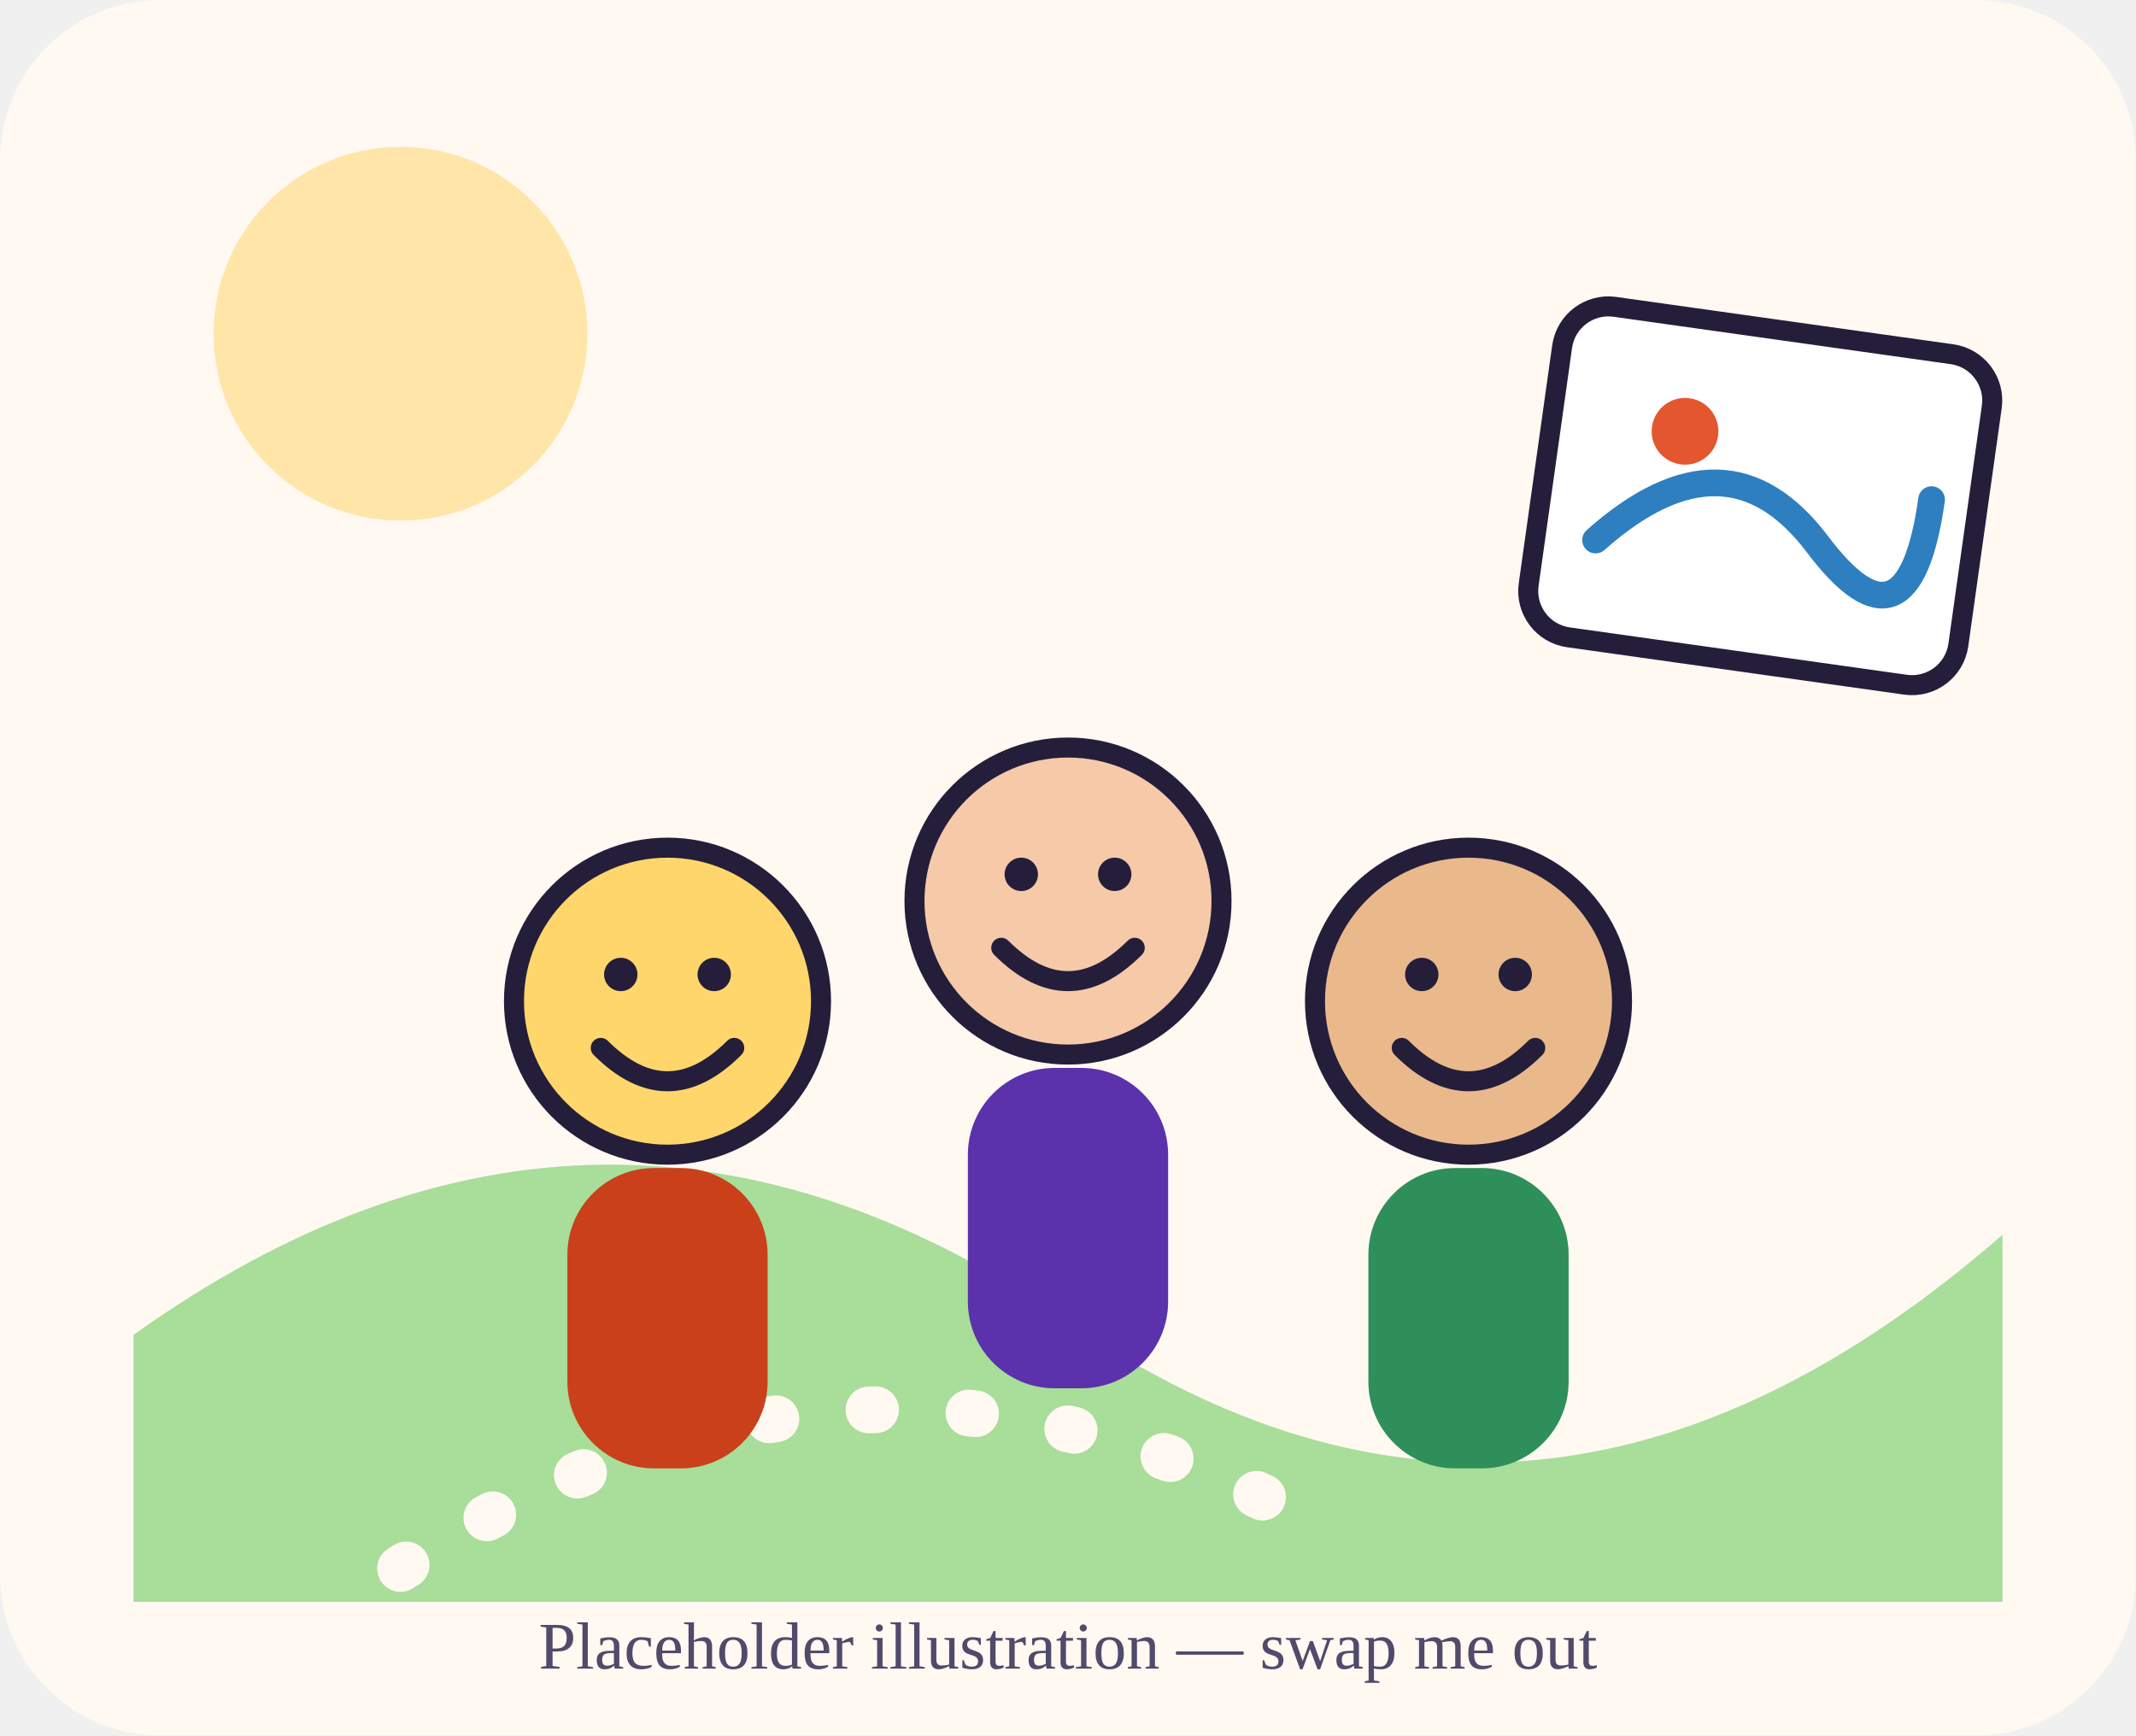
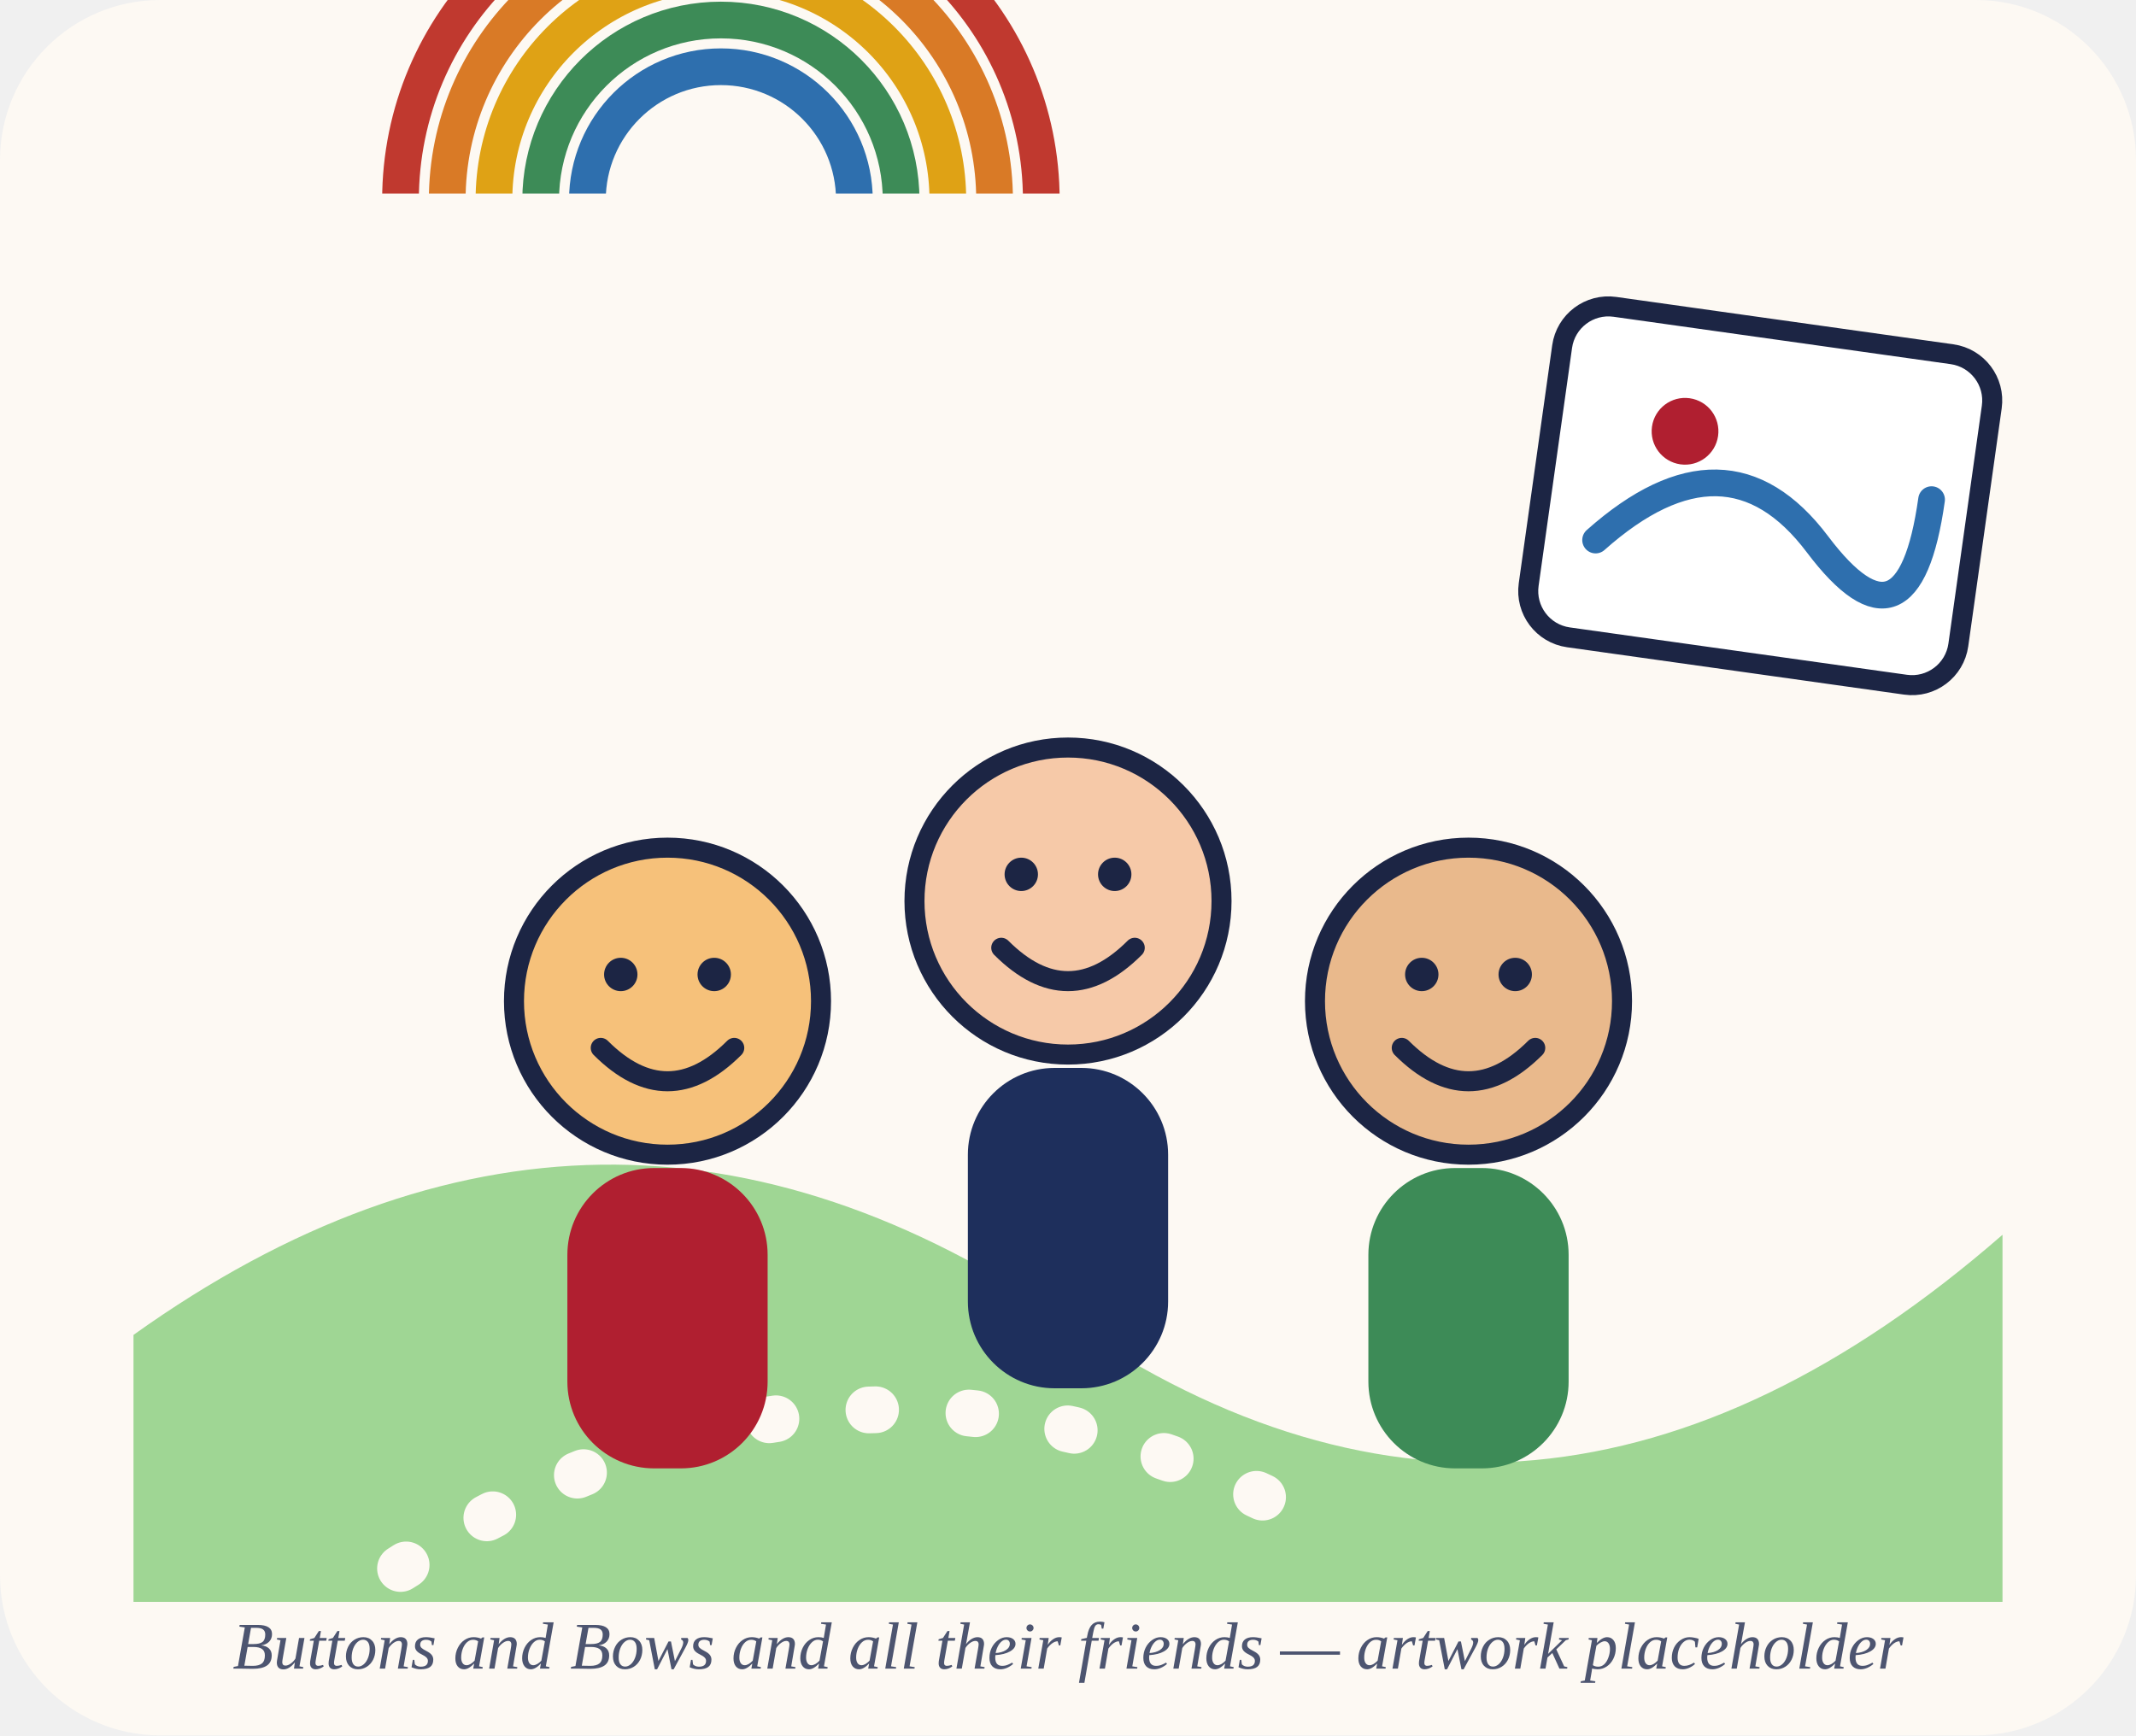
<svg xmlns="http://www.w3.org/2000/svg" viewBox="0 0 640 520" width="640" height="520" role="img">
-   <rect width="640" height="520" rx="48" fill="#fff9f2" />
-   <circle cx="120" cy="100" r="56" fill="#ffe6a8" />
-   <path d="M40 400 Q180 300 320 396 T600 370 L600 480 L40 480 Z" fill="#a8dd9a" />
-   <path d="M120 470 Q260 380 400 460" stroke="#fff9f2" stroke-width="14" fill="none" stroke-linecap="round" stroke-dasharray="2 28" />
+   <rect width="640" height="520" rx="48" fill="#fdf9f3" />
+   <path d="M120 60 A96 96 0 0 1 312 60" fill="none" stroke="#c0392f" stroke-width="11" />
+   <path d="M134 60 A82 82 0 0 1 298 60" fill="none" stroke="#d97a26" stroke-width="11" />
+   <path d="M148 60 A68 68 0 0 1 284 60" fill="none" stroke="#dfa215" stroke-width="11" />
+   <path d="M162 60 A54 54 0 0 1 270 60" fill="none" stroke="#3d8b57" stroke-width="11" />
+   <path d="M176 60 A40 40 0 0 1 256 60" fill="none" stroke="#2e6fae" stroke-width="11" />
+   <rect x="100" y="58" width="232" height="10" fill="#fdf9f3" />
+   <path d="M40 400 Q180 300 320 396 T600 370 L600 480 L40 480 Z" fill="#9fd694" />
+   <path d="M120 470 Q260 380 400 460" stroke="#fdf9f3" stroke-width="14" fill="none" stroke-linecap="round" stroke-dasharray="2 28" />
  <g>
-     <circle cx="200" cy="300" r="46" fill="#ffd66b" stroke="#241e3a" stroke-width="6" />
-     <circle cx="186" cy="292" r="5" fill="#241e3a" />
-     <circle cx="214" cy="292" r="5" fill="#241e3a" />
-     <path d="M180 314 Q200 334 220 314" stroke="#241e3a" stroke-width="6" fill="none" stroke-linecap="round" />
-     <rect x="170" y="350" width="60" height="90" rx="26" fill="#c9401b" />
+     <circle cx="200" cy="300" r="46" fill="#f6c17a" stroke="#1c2544" stroke-width="6" />
+     <circle cx="186" cy="292" r="5" fill="#1c2544" />
+     <circle cx="214" cy="292" r="5" fill="#1c2544" />
+     <path d="M180 314 Q200 334 220 314" stroke="#1c2544" stroke-width="6" fill="none" stroke-linecap="round" />
+     <rect x="170" y="350" width="60" height="90" rx="26" fill="#b01f30" />
  </g>
  <g>
-     <circle cx="320" cy="270" r="46" fill="#f6c9a8" stroke="#241e3a" stroke-width="6" />
-     <circle cx="306" cy="262" r="5" fill="#241e3a" />
-     <circle cx="334" cy="262" r="5" fill="#241e3a" />
-     <path d="M300 284 Q320 304 340 284" stroke="#241e3a" stroke-width="6" fill="none" stroke-linecap="round" />
-     <rect x="290" y="320" width="60" height="96" rx="26" fill="#5b32ab" />
+     <circle cx="320" cy="270" r="46" fill="#f6c9a8" stroke="#1c2544" stroke-width="6" />
+     <circle cx="306" cy="262" r="5" fill="#1c2544" />
+     <circle cx="334" cy="262" r="5" fill="#1c2544" />
+     <path d="M300 284 Q320 304 340 284" stroke="#1c2544" stroke-width="6" fill="none" stroke-linecap="round" />
+     <rect x="290" y="320" width="60" height="96" rx="26" fill="#1e2f5c" />
  </g>
  <g>
-     <circle cx="440" cy="300" r="46" fill="#e9b98c" stroke="#241e3a" stroke-width="6" />
-     <circle cx="426" cy="292" r="5" fill="#241e3a" />
-     <circle cx="454" cy="292" r="5" fill="#241e3a" />
-     <path d="M420 314 Q440 334 460 314" stroke="#241e3a" stroke-width="6" fill="none" stroke-linecap="round" />
-     <rect x="410" y="350" width="60" height="90" rx="26" fill="#2f8f5b" />
+     <circle cx="440" cy="300" r="46" fill="#e9b98c" stroke="#1c2544" stroke-width="6" />
+     <circle cx="426" cy="292" r="5" fill="#1c2544" />
+     <circle cx="454" cy="292" r="5" fill="#1c2544" />
+     <path d="M420 314 Q440 334 460 314" stroke="#1c2544" stroke-width="6" fill="none" stroke-linecap="round" />
+     <rect x="410" y="350" width="60" height="90" rx="26" fill="#3d8b57" />
  </g>
  <g transform="translate(470 90) rotate(8)">
-     <rect width="130" height="100" rx="14" fill="#ffffff" stroke="#241e3a" stroke-width="6" />
-     <path d="M18 70 Q52 30 84 62 T116 44" stroke="#2e7fbf" stroke-width="8" fill="none" stroke-linecap="round" />
-     <circle cx="40" cy="34" r="10" fill="#e4572e" />
+     <rect width="130" height="100" rx="14" fill="#ffffff" stroke="#1c2544" stroke-width="6" />
+     <path d="M18 70 Q52 30 84 62 T116 44" stroke="#2e6fae" stroke-width="8" fill="none" stroke-linecap="round" />
+     <circle cx="40" cy="34" r="10" fill="#b01f30" />
  </g>
-   <text x="320" y="500" text-anchor="middle" font-family="Nunito, Baloo 2, Verdana, sans-serif" font-size="20" fill="#514a6b">Placeholder illustration — swap me out</text>
+   <text x="320" y="500" text-anchor="middle" font-family="Georgia, 'Times New Roman', serif" font-style="italic" font-size="20" fill="#4d5570">Buttons and Bows and all their friends — artwork placeholder</text>
</svg>
